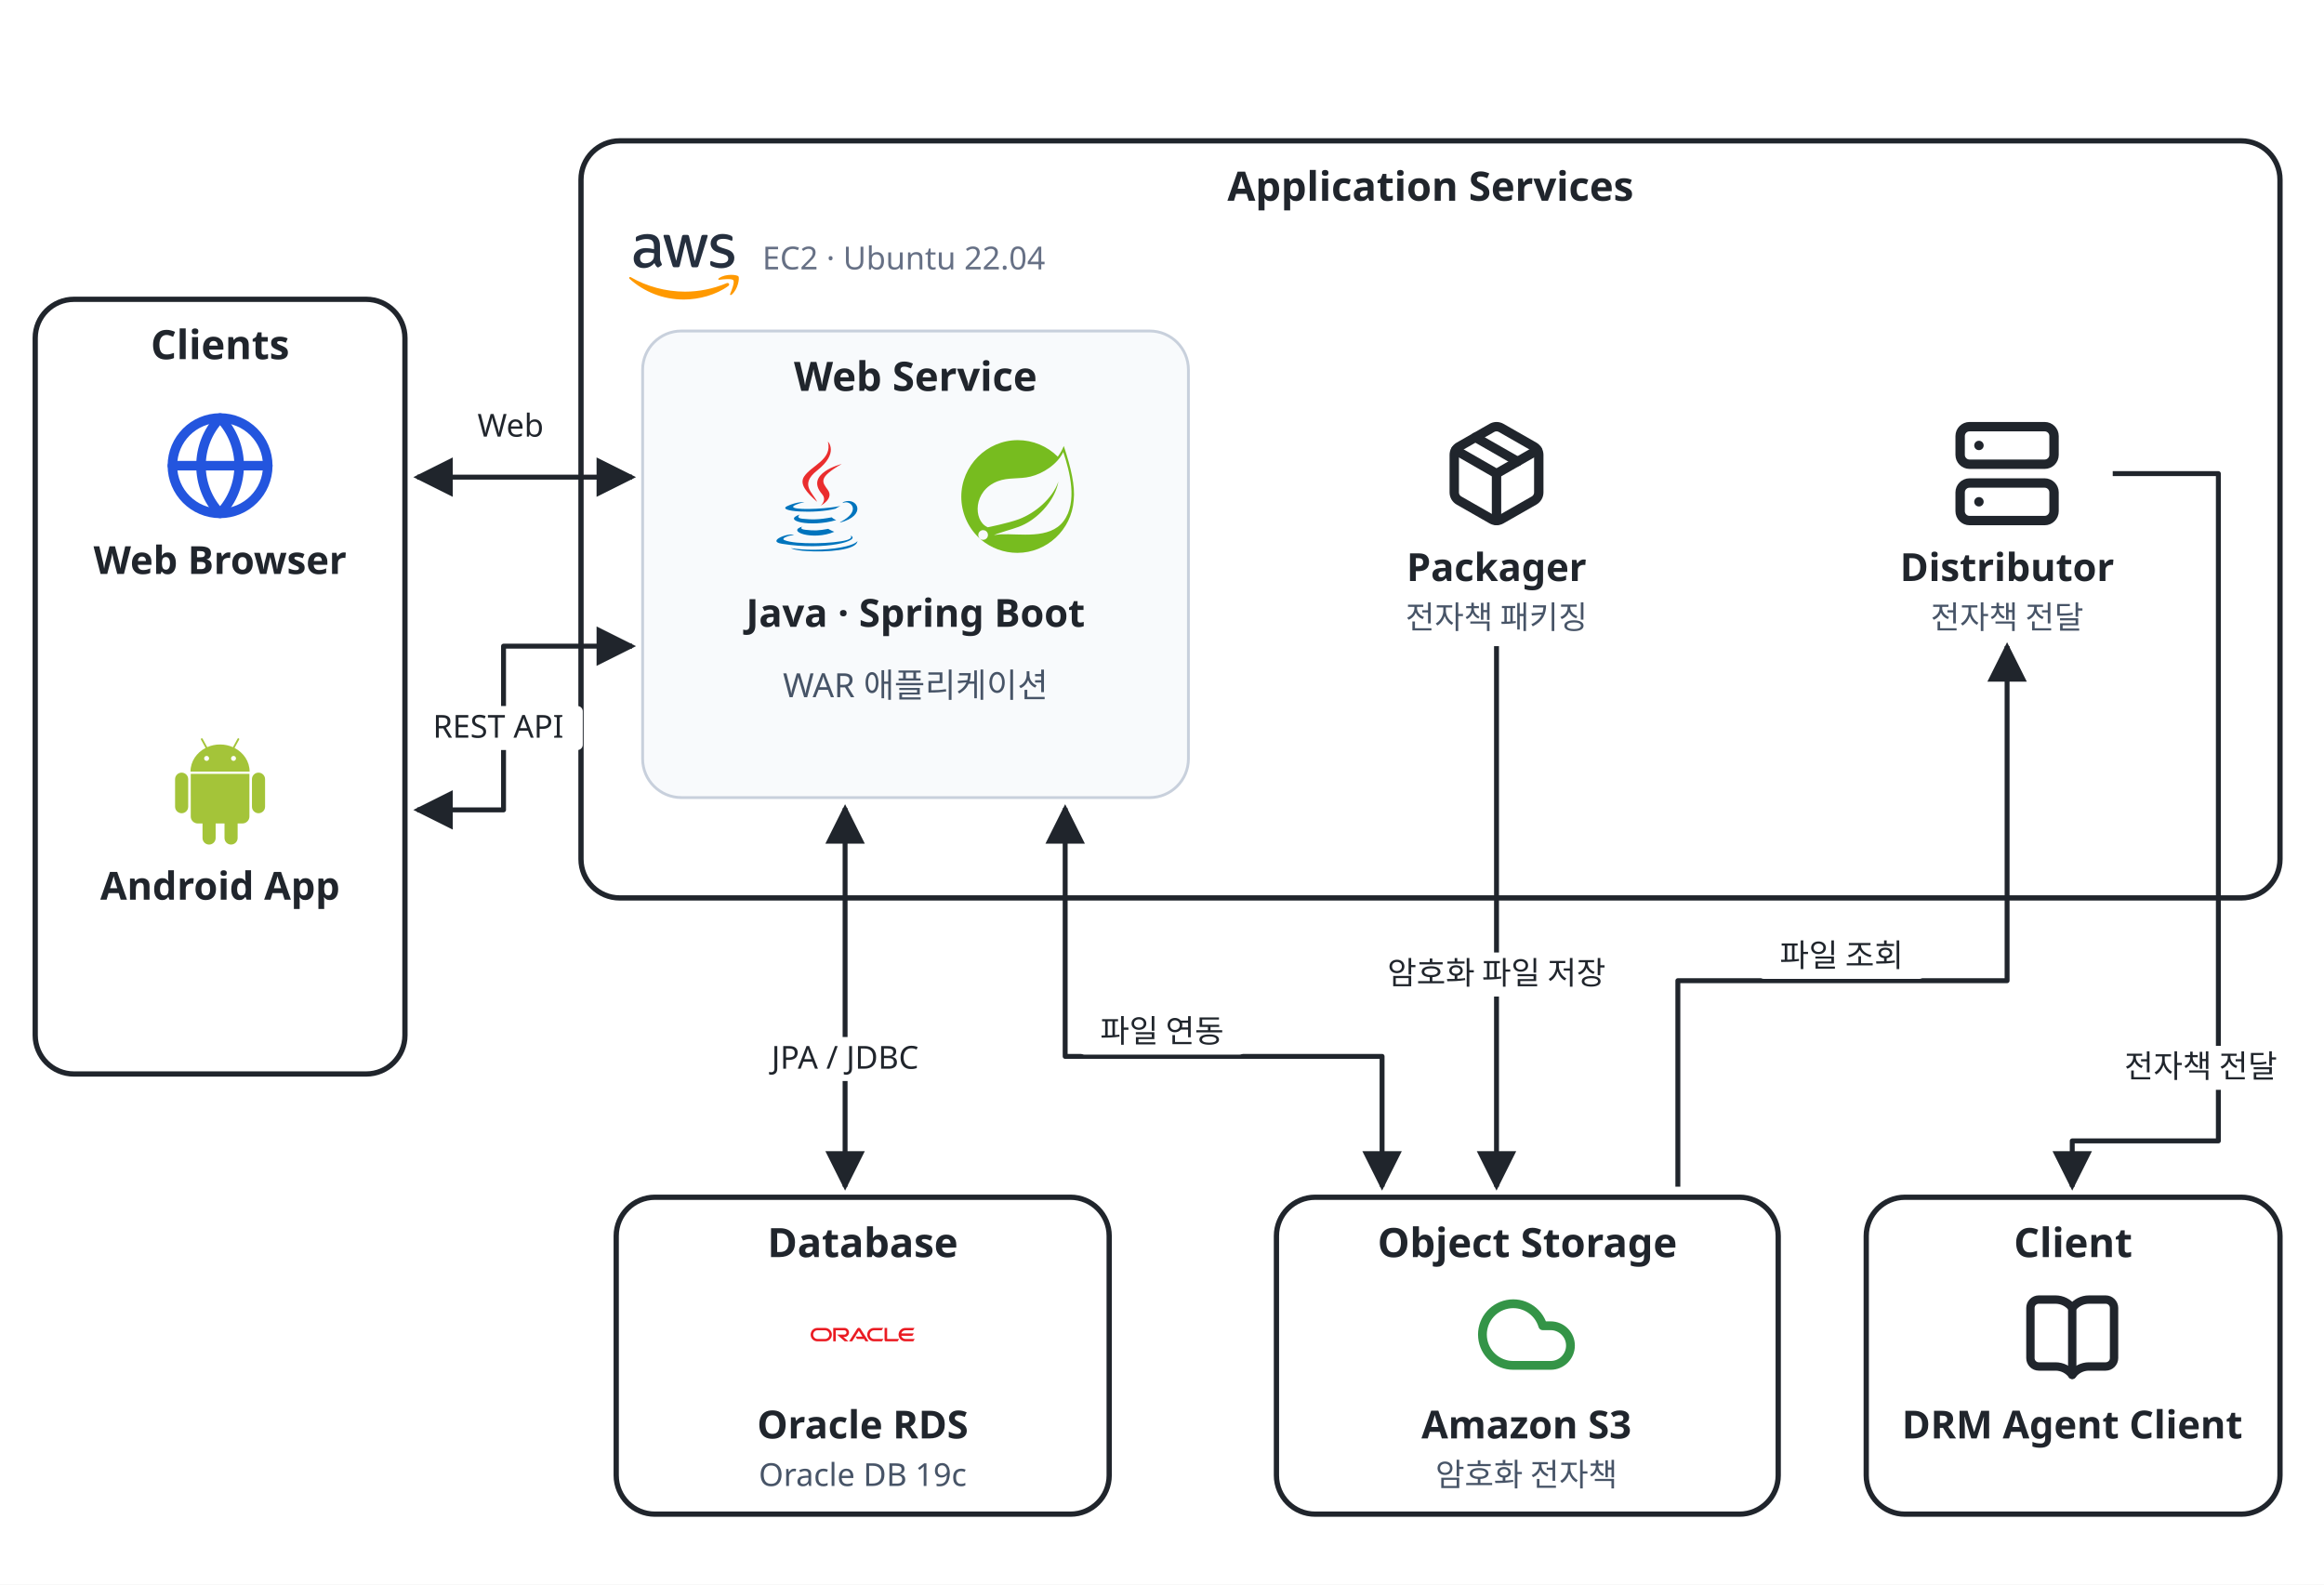
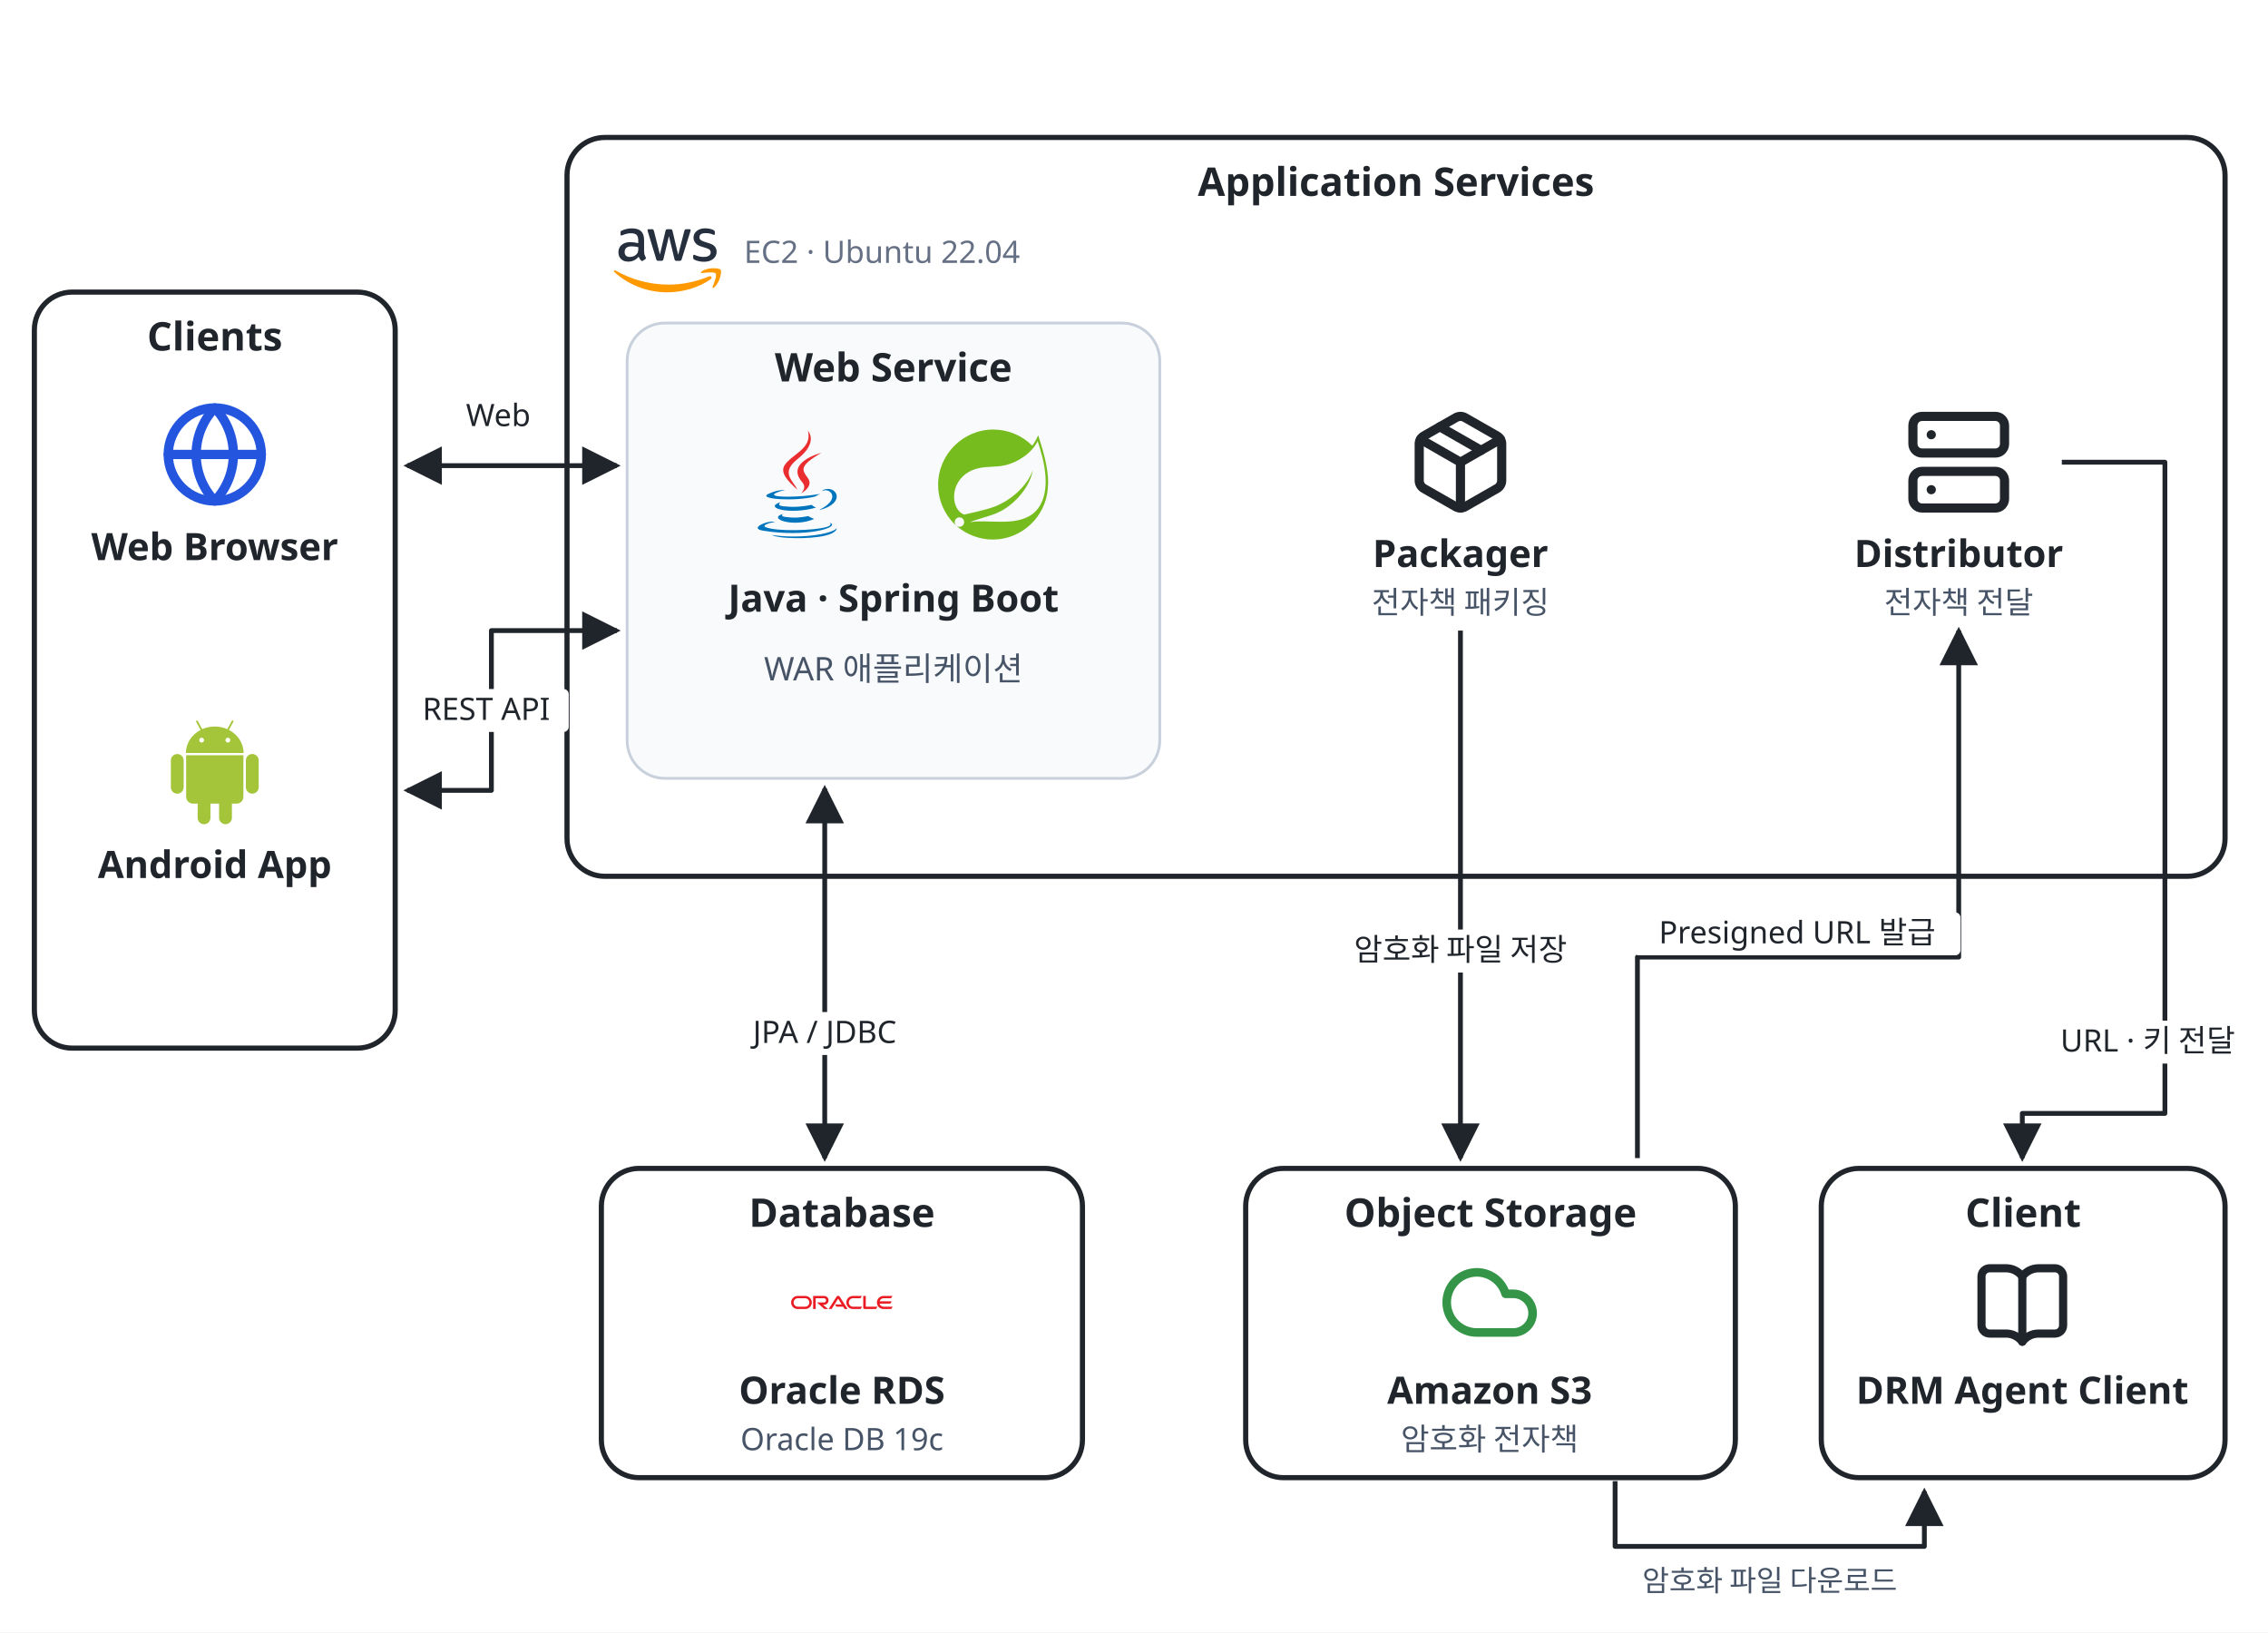
- <svg xmlns="http://www.w3.org/2000/svg" width="1320" height="900" viewBox="0 0 1320 900" role="img" aria-labelledby="title desc">
+ <svg xmlns="http://www.w3.org/2000/svg" width="1320" height="950" viewBox="0 0 1320 950" role="img" aria-labelledby="title desc">
  <defs>
    <marker id="arrow" viewBox="0 0 10 10" refX="9" refY="5" markerWidth="8" markerHeight="8" orient="auto-start-reverse">
      <path d="M 0 0 L 10 5 L 0 10 Z" fill="#20252c" />
    </marker>
    <marker id="arrow-start" viewBox="0 0 10 10" refX="1" refY="5" markerWidth="8" markerHeight="8" orient="auto">
      <path d="M 10 0 L 0 5 L 10 10 Z" fill="#20252c" />
    </marker>
    <symbol id="icon-amazonwebservices" viewBox="0 0 128 128">
      <g>
        <path fill="#252f3e" d="M36.379 53.64c0 1.56.168 2.825.465 3.75.336.926.758 1.938 1.347 3.032.207.336.293.672.293.969 0 .418-.254.84-.8 1.261l-2.653 1.77c-.379.25-.758.379-1.093.379-.422 0-.844-.211-1.266-.59a13.28 13.28 0 0 1-1.516-1.98 34.153 34.153 0 0 1-1.304-2.485c-3.282 3.875-7.41 5.813-12.38 5.813-3.535 0-6.355-1.012-8.421-3.032-2.063-2.023-3.114-4.718-3.114-8.086 0-3.578 1.262-6.484 3.833-8.671 2.566-2.192 5.976-3.286 10.316-3.286 1.43 0 2.902.125 4.46.336 1.56.211 3.161.547 4.845.926v-3.074c0-3.2-.676-5.43-1.98-6.734C26.061 32.633 23.788 32 20.546 32c-1.473 0-2.988.168-4.547.547a33.416 33.416 0 0 0-4.547 1.433c-.676.293-1.18.461-1.473.547-.296.082-.507.125-.675.125-.59 0-.883-.422-.883-1.304v-2.063c0-.676.082-1.18.293-1.476.21-.293.59-.586 1.18-.883 1.472-.758 3.242-1.39 5.304-1.895 2.063-.547 4.254-.8 6.57-.8 5.008 0 8.672 1.136 11.032 3.41 2.316 2.273 3.492 5.726 3.492 10.359v13.64Zm-17.094 6.403c1.387 0 2.82-.254 4.336-.758 1.516-.508 2.863-1.433 4-2.695.672-.8 1.18-1.684 1.43-2.695.254-1.012.422-2.23.422-3.665v-1.765a34.401 34.401 0 0 0-3.871-.719 31.816 31.816 0 0 0-3.961-.25c-2.82 0-4.883.547-6.274 1.684-1.387 1.136-2.062 2.734-2.062 4.84 0 1.98.504 3.453 1.558 4.464 1.012 1.051 2.485 1.559 4.422 1.559Zm33.809 4.547c-.758 0-1.262-.125-1.598-.422-.34-.254-.633-.84-.887-1.64L40.715 29.98c-.25-.843-.38-1.39-.38-1.687 0-.672.337-1.05 1.013-1.05h4.125c.8 0 1.347.124 1.644.421.336.25.59.84.84 1.64l7.074 27.876 6.57-27.875c.208-.84.462-1.39.797-1.64.34-.255.93-.423 1.688-.423h3.367c.8 0 1.348.125 1.684.422.336.25.633.84.8 1.64l6.653 28.212 7.285-28.211c.25-.84.547-1.39.84-1.64.336-.255.887-.423 1.644-.423h3.914c.676 0 1.055.336 1.055 1.051 0 .21-.043.422-.086.676-.043.254-.125.59-.293 1.05L80.801 62.57c-.254.84-.547 1.387-.887 1.64-.336.255-.883.423-1.598.423h-3.62c-.801 0-1.348-.13-1.684-.422-.34-.297-.633-.844-.801-1.684l-6.527-27.16-6.485 27.117c-.21.844-.46 1.391-.8 1.684-.337.297-.926.422-1.684.422Zm54.105 1.137c-2.187 0-4.379-.254-6.484-.758-2.106-.504-3.746-1.055-4.84-1.684-.676-.379-1.137-.8-1.305-1.18a2.919 2.919 0 0 1-.254-1.18v-2.148c0-.882.336-1.304.97-1.304.25 0 .503.043.757.129.25.082.629.25 1.05.418a23.102 23.102 0 0 0 4.634 1.476c1.683.336 3.324.504 5.011.504 2.653 0 4.715-.465 6.145-1.39 1.433-.926 2.191-2.274 2.191-4 0-1.18-.379-2.145-1.136-2.946-.758-.8-2.192-1.516-4.254-2.191l-6.106-1.895c-3.074-.969-5.348-2.398-6.734-4.293-1.39-1.855-2.106-3.918-2.106-6.105 0-1.77.38-3.328 1.137-4.676a10.829 10.829 0 0 1 3.031-3.453c1.262-.965 2.696-1.684 4.38-2.188 1.683-.504 3.452-.715 5.304-.715.926 0 1.894.043 2.82.168.969.125 1.852.293 2.738.461.84.211 1.641.422 2.399.676.758.254 1.348.504 1.77.758.59.336 1.011.672 1.261 1.05.254.34.379.802.379 1.391v1.98c0 .884-.336 1.348-.969 1.348-.336 0-.883-.171-1.597-.507-2.403-1.094-5.098-1.641-8.086-1.641-2.399 0-4.293.379-5.598 1.18-1.309.797-1.98 2.02-1.98 3.746 0 1.18.421 2.191 1.261 2.988.844.8 2.403 1.602 4.633 2.316l5.98 1.895c3.032.969 5.22 2.316 6.524 4.043 1.305 1.727 1.938 3.707 1.938 5.895 0 1.812-.38 3.453-1.094 4.882-.758 1.434-1.77 2.696-3.074 3.707-1.305 1.051-2.864 1.809-4.672 2.36-1.895.586-3.875.883-6.024.883Zm0 0" />
        <path fill="#f90" d="M118 73.348c-4.432.063-9.664 1.052-13.621 3.832-1.223.883-1.012 2.062.336 1.894 4.508-.547 14.44-1.726 16.21.547 1.77 2.23-1.976 11.62-3.663 15.79-.504 1.26.59 1.769 1.726.8 7.41-6.231 9.348-19.242 7.832-21.137-.757-.925-4.388-1.79-8.82-1.726zM1.63 75.859c-.927.116-1.347 1.236-.368 2.121 16.508 14.902 38.359 23.872 62.613 23.872 17.305 0 37.43-5.43 51.281-15.66 2.273-1.688.297-4.254-2.02-3.204-15.534 6.57-32.421 9.77-47.788 9.77-22.778 0-44.8-6.273-62.653-16.633-.39-.231-.755-.304-1.064-.266z" />
      </g>
    </symbol>
    <symbol id="icon-android" viewBox="0 0 128 128">
      <g>
        <path fill="#fff" d="M21.012 91.125c-5.538.003-10.038-4.503-10.039-10.04l-.002-30.739c-.002-5.532 4.497-10.037 10.028-10.038 2.689-.002 5.207 1.041 7.105 2.937s2.942 4.418 2.944 7.099l-.003 30.74a9.924 9.924 0 01-2.931 7.094 9.962 9.962 0 01-7.102 2.947m-.008-48.12c-4.053-.002-7.338 3.291-7.339 7.341l.005 30.736a7.347 7.347 0 007.341 7.348 7.338 7.338 0 007.339-7.347V50.342a7.345 7.345 0 00-7.346-7.337" />
        <path fill="#fff" d="M99.742 44.527l-2.698-.001-66.119.009-2.699.001-.002-2.699c-.006-11.08 6.03-21.385 15.917-27.473l-3.844-7.017c-.47-.822-.588-1.863-.314-2.815a3.732 3.732 0 011.814-2.239 3.605 3.605 0 011.759-.447c1.362 0 2.609.739 3.267 1.933l4.023 7.329a37.842 37.842 0 0113.099-2.305c4.606-.002 9.023.777 13.204 2.311l4.017-7.341a3.711 3.711 0 013.263-1.932 3.712 3.712 0 011.761.438A3.706 3.706 0 0188 4.524a3.69 3.69 0 01-.318 2.832l-3.842 7.013c9.871 6.101 15.9 16.398 15.899 27.459l.003 2.699zM80.196 15.403l5.123-9.355a1.019 1.019 0 10-1.783-.981l-5.176 9.45c-4.354-1.934-9.229-3.021-14.382-3.016-5.142-.005-10.008 1.078-14.349 3.005l-5.181-9.429a1.009 1.009 0 00-1.379-.405c-.497.266-.68.891-.403 1.379l5.125 9.348c-10.07 5.194-16.874 15.084-16.868 26.439l66.118-.008c.003-11.351-6.789-21.221-16.845-26.427M48.94 29.86a2.772 2.772 0 01.003-5.545 2.78 2.78 0 012.775 2.774 2.775 2.775 0 01-2.778 2.771m30.107-.006a2.767 2.767 0 01-2.772-2.771 2.788 2.788 0 012.773-2.778 2.79 2.79 0 012.767 2.779 2.769 2.769 0 01-2.768 2.77m-27.336 96.305c-5.533-.001-10.036-4.501-10.037-10.038l-.002-13.567-2.638.003a10.453 10.453 0 01-7.448-3.082 10.437 10.437 0 01-3.083-7.452l-.01-47.627v-2.701h2.699l65.623-.01 2.7-.002v2.699l.007 47.633c.001 5.809-4.725 10.536-10.532 10.535l-2.654.002.003 13.562c0 5.534-4.502 10.039-10.033 10.039a9.933 9.933 0 01-7.098-2.937 9.952 9.952 0 01-2.947-7.096v-13.568H61.75v13.565c-.002 5.535-4.503 10.043-10.039 10.042" />
        <path fill="#fff" d="M31.205 92.022a7.82 7.82 0 007.831 7.837h5.333l.006 16.264c-.001 4.05 3.289 7.341 7.335 7.342a7.342 7.342 0 007.338-7.348l.001-16.259 9.909-.003-.001 16.263c.004 4.051 3.298 7.346 7.343 7.338 4.056.003 7.344-3.292 7.343-7.344l-.005-16.259 5.353-.001c4.319.001 7.832-3.508 7.832-7.837l-.009-47.635-65.621.012.012 47.63zm75.791-.91c-5.536.001-10.039-4.498-10.038-10.036l-.008-30.738c.002-5.537 4.498-10.041 10.031-10.041 5.54-.001 10.046 4.502 10.045 10.038l.003 30.736c.001 5.534-4.498 10.042-10.033 10.041m-.01-48.116c-4.053-.004-7.337 3.287-7.337 7.342l.003 30.737a7.336 7.336 0 007.342 7.34 7.338 7.338 0 007.338-7.343l-.008-30.736a7.335 7.335 0 00-7.338-7.34" />
        <path fill="#A4C439" d="M21.004 43.005c-4.053-.002-7.338 3.291-7.339 7.341l.005 30.736a7.338 7.338 0 007.342 7.343 7.33 7.33 0 007.338-7.342V50.342a7.345 7.345 0 00-7.346-7.337m59.192-27.602l5.123-9.355a1.023 1.023 0 00-.401-1.388 1.022 1.022 0 00-1.382.407l-5.175 9.453c-4.354-1.938-9.227-3.024-14.383-3.019-5.142-.005-10.013 1.078-14.349 3.005l-5.181-9.429a1.01 1.01 0 00-1.378-.406 1.007 1.007 0 00-.404 1.38l5.125 9.349c-10.07 5.193-16.874 15.083-16.868 26.438l66.118-.008c.003-11.351-6.789-21.221-16.845-26.427M48.94 29.86a2.772 2.772 0 01.003-5.545 2.78 2.78 0 012.775 2.774 2.775 2.775 0 01-2.778 2.771m30.107-.006a2.77 2.77 0 01-2.772-2.771 2.793 2.793 0 012.773-2.778 2.79 2.79 0 012.767 2.779 2.767 2.767 0 01-2.768 2.77M31.193 44.392l.011 47.635a7.822 7.822 0 007.832 7.831l5.333.002.006 16.264c-.001 4.05 3.291 7.342 7.335 7.342 4.056 0 7.342-3.295 7.343-7.347l-.004-16.26 9.909-.003.004 16.263c0 4.047 3.293 7.346 7.338 7.338 4.056.003 7.344-3.292 7.343-7.344l-.005-16.259 5.352-.004a7.835 7.835 0 007.836-7.834l-.009-47.635-65.624.011zm83.134 5.943a7.338 7.338 0 00-7.341-7.339c-4.053-.004-7.337 3.287-7.337 7.342l.006 30.738a7.334 7.334 0 007.339 7.339 7.337 7.337 0 007.338-7.343l-.005-30.737z" />
      </g>
    </symbol>
    <symbol id="icon-book-open" viewBox="0 0 24 24">
      <g fill="none" stroke="currentColor" stroke-width="2" stroke-linecap="round" stroke-linejoin="round">
        <path d="M12 5v16" />
        <path d="M20.001 19A2 2 0 0022 17V5a2 2 0 00-1.999-2L16 3.002A5 5 0 0012 5a5 5 0 00-4-2H4a2 2 0 00-2 2v12a2 2 0 001.999 2H8a5 5 0 014 2 5 5 0 014-2z" />
      </g>
    </symbol>
    <symbol id="icon-cloud" viewBox="0 0 24 24">
      <g fill="none" stroke="currentColor" stroke-width="2" stroke-linecap="round" stroke-linejoin="round">
        <path d="M17.5 19H9a7 7 0 1 1 6.71-9h1.79a4.5 4.5 0 1 1 0 9Z" />
      </g>
    </symbol>
    <symbol id="icon-globe" viewBox="0 0 24 24">
      <g fill="none" stroke="currentColor" stroke-width="2" stroke-linecap="round" stroke-linejoin="round">
        <circle cx="12" cy="12" r="10" />
        <path d="M12 2a14.5 14.5 0 0 0 0 20 14.5 14.5 0 0 0 0-20" />
        <path d="M2 12h20" />
      </g>
    </symbol>
    <symbol id="icon-java" viewBox="0 0 128 128">
      <g>
        <path fill="#0074BD" d="M47.617 98.12s-4.767 2.774 3.397 3.71c9.892 1.13 14.947.968 25.845-1.092 0 0 2.871 1.795 6.873 3.351-24.439 10.47-55.308-.607-36.115-5.969zm-2.988-13.665s-5.348 3.959 2.823 4.805c10.567 1.091 18.91 1.18 33.354-1.6 0 0 1.993 2.025 5.132 3.131-29.542 8.64-62.446.68-41.309-6.336z" />
        <path fill="#EA2D2E" d="M69.802 61.271c6.025 6.935-1.58 13.17-1.58 13.17s15.289-7.891 8.269-17.777c-6.559-9.215-11.587-13.792 15.635-29.58 0 .001-42.731 10.67-22.324 34.187z" />
        <path fill="#0074BD" d="M102.123 108.229s3.529 2.91-3.888 5.159c-14.102 4.272-58.706 5.56-71.094.171-4.451-1.938 3.899-4.625 6.526-5.192 2.739-.593 4.303-.485 4.303-.485-4.953-3.487-32.013 6.85-13.743 9.815 49.821 8.076 90.817-3.637 77.896-9.468zM49.912 70.294s-22.686 5.389-8.033 7.348c6.188.828 18.518.638 30.011-.326 9.39-.789 18.813-2.474 18.813-2.474s-3.308 1.419-5.704 3.053c-23.042 6.061-67.544 3.238-54.731-2.958 10.832-5.239 19.644-4.643 19.644-4.643zm40.697 22.747c23.421-12.167 12.591-23.86 5.032-22.285-1.848.385-2.677.72-2.677.72s.688-1.079 2-1.543c14.953-5.255 26.451 15.503-4.823 23.725 0-.002.359-.327.468-.617z" />
        <path fill="#EA2D2E" d="M76.491 1.587S89.459 14.563 64.188 34.51c-20.266 16.006-4.621 25.13-.007 35.559-11.831-10.673-20.509-20.07-14.688-28.815C58.041 28.42 81.722 22.195 76.491 1.587z" />
        <path fill="#0074BD" d="M52.214 126.021c22.476 1.437 57-.8 57.817-11.436 0 0-1.571 4.032-18.577 7.231-19.186 3.612-42.854 3.191-56.887.874 0 .001 2.875 2.381 17.647 3.331z" />
      </g>
    </symbol>
    <symbol id="icon-oracle" viewBox="0 0 128 128">
      <g>
        <path fill="#EA1B22" d="M55.387 66.469h8.333l-4.407-7.09-8.088 12.819h-3.681L57.382 56.8a2.324 2.324 0 011.931-.998c.765 0 1.478.363 1.892.972l9.876 15.424H67.4l-1.736-2.865h-8.438l-1.839-2.864zm38.235 2.864V55.958h-3.123v14.685c0 .402.156.791.454 1.089.298.298.7.466 1.141.466h14.244l1.841-2.865H93.622zm-51.677-2.397c3.033 0 5.496-2.449 5.496-5.482s-2.462-5.496-5.496-5.496H28.28v16.241h3.123V58.822h10.335c1.452 0 2.618 1.18 2.618 2.631s-1.167 2.631-2.618 2.631l-8.806-.013 9.324 8.127h4.538l-6.274-5.263h1.425zM9.059 72.198c-4.483 0-8.122-3.629-8.122-8.114s3.638-8.127 8.122-8.127h9.439c4.485 0 8.121 3.643 8.121 8.127s-3.636 8.114-8.121 8.114H9.059zm9.229-2.865a5.25 5.25 0 005.258-5.249 5.262 5.262 0 00-5.258-5.263H9.267a5.262 5.262 0 00-5.256 5.263 5.25 5.25 0 005.256 5.249h9.021zm59.314 2.865c-4.484 0-8.126-3.629-8.126-8.114s3.642-8.127 8.126-8.127h11.212l-1.829 2.864H77.81a5.267 5.267 0 00-5.264 5.263c0 2.903 2.36 5.249 5.264 5.249h11.263l-1.84 2.865h-9.631zm38.197-2.865a5.25 5.25 0 01-5.055-3.824h13.35l1.84-2.864h-15.19a5.266 5.266 0 015.055-3.824h9.163l1.854-2.864h-11.225c-4.484 0-8.126 3.643-8.126 8.127s3.642 8.114 8.126 8.114h9.631l1.841-2.865h-11.264" />
      </g>
    </symbol>
    <symbol id="icon-package" viewBox="0 0 24 24">
      <g fill="none" stroke="currentColor" stroke-width="2" stroke-linecap="round" stroke-linejoin="round">
        <path d="M11 21.73a2 2 0 0 0 2 0l7-4A2 2 0 0 0 21 16V8a2 2 0 0 0-1-1.73l-7-4a2 2 0 0 0-2 0l-7 4A2 2 0 0 0 3 8v8a2 2 0 0 0 1 1.73z" />
        <path d="M12 22V12" />
        <polyline points="3.29 7 12 12 20.71 7" />
        <path d="m7.5 4.27 9 5.15" />
      </g>
    </symbol>
    <symbol id="icon-server" viewBox="0 0 24 24">
      <g fill="none" stroke="currentColor" stroke-width="2" stroke-linecap="round" stroke-linejoin="round">
        <rect width="20" height="8" x="2" y="2" rx="2" ry="2" />
        <rect width="20" height="8" x="2" y="14" rx="2" ry="2" />
        <line x1="6" x2="6.01" y1="6" y2="6" />
        <line x1="6" x2="6.01" y1="18" y2="18" />
      </g>
    </symbol>
    <symbol id="icon-spring" viewBox="0 0 128 128">
      <g>
        <path d="M116.452 6.643a59.104 59.104 0 01-6.837 12.136A64.249 64.249 0 0064.205-.026C28.984-.026 0 28.982 0 64.242a64.316 64.316 0 0019.945 46.562l2.368 2.1a64.22 64.22 0 0041.358 15.122c33.487 0 61.637-26.24 64.021-59.683 1.751-16.371-3.051-37.077-11.24-61.7zM29.067 111.17a5.5 5.5 0 01-4.269 2.034c-3.018 0-5.487-2.484-5.487-5.502 0-3.017 2.485-5.501 5.487-5.501 1.25 0 2.485.433 3.452 1.234 2.351 1.9 2.718 5.384.817 7.735zm87.119-19.238c-15.843 21.122-49.68 14.003-71.376 15.02 0 0-3.852.234-7.721.867 0 0 1.45-.617 3.335-1.334 15.226-5.301 22.43-6.335 31.685-11.086 17.427-8.869 34.654-28.274 38.24-48.463-6.637 19.422-26.75 36.11-45.077 42.895-12.557 4.635-35.238 9.136-35.238 9.136l-.917-.484c-15.442-7.518-15.91-40.977 12.157-51.78 12.291-4.735 24.048-2.134 37.323-5.302 14.175-3.367 30.568-14.004 37.238-27.874 7.471 22.19 16.46 56.932.35 78.405z" fill="#77bc1f" />
      </g>
    </symbol>
  </defs>
-   <rect width="1320" height="900" fill="#fff" />
+   <rect width="1320" height="950" fill="#fff" />
  <g font-family="Segoe UI, Apple SD Gothic Neo, Malgun Gothic, sans-serif">
    <rect x="20" y="170" width="210" height="440" rx="22" fill="#fff" stroke="#20252c" stroke-width="3" />
    <text x="125.0" y="204" text-anchor="middle" font-size="23" font-weight="700" fill="#20252c">Clients</text>
    <use href="#icon-globe" x="92.5" y="232" width="65" height="65" color="#2355de" />
    <text x="125" y="326" text-anchor="middle" font-size="22" font-weight="700" fill="#20252c">Web Browser</text>
    <use href="#icon-android" x="92.5" y="417" width="65" height="65" color="#20252c" />
    <text x="125" y="511" text-anchor="middle" font-size="22" font-weight="700" fill="#20252c">Android App</text>
    <rect x="330" y="80" width="965" height="430" rx="22" fill="#fff" stroke="#20252c" stroke-width="3" />
    <text x="812.5" y="114" text-anchor="middle" font-size="23" font-weight="700" fill="#20252c">Application Services</text>
    <use href="#icon-amazonwebservices" x="357" y="120" width="63" height="63" color="#20252c" />
    <text x="433" y="153" text-anchor="start" font-size="18" font-weight="400" fill="#667085">EC2 · Ubuntu 22.04</text>
    <rect x="365" y="188" width="310" height="265" rx="22" fill="#f8fafc" stroke="#c8d0dc" stroke-width="1.6" />
    <text x="520.0" y="222" text-anchor="middle" font-size="23" font-weight="700" fill="#20252c">Web Service</text>
    <use href="#icon-java" x="432" y="250" width="64" height="64" color="#20252c" />
    <use href="#icon-spring" x="546" y="250" width="64" height="64" color="#20252c" />
    <text x="520" y="356" text-anchor="middle" font-size="22" font-weight="700" fill="#20252c">Java · Spring Boot</text>
    <text x="520" y="396" text-anchor="middle" font-size="19" font-weight="400" fill="#475467">WAR 애플리케이션</text>
    <use href="#icon-package" x="818.0" y="237" width="64" height="64" color="#20252c" />
    <text x="850" y="330" text-anchor="middle" font-size="22" font-weight="700" fill="#20252c">Packager</text>
    <text x="850" y="357" text-anchor="middle" font-size="18" font-weight="400" fill="#475467">전자책 패키징</text>
    <use href="#icon-server" x="1108.0" y="237" width="64" height="64" color="#20252c" />
    <text x="1140" y="330" text-anchor="middle" font-size="22" font-weight="700" fill="#20252c">Distributor</text>
    <text x="1140" y="357" text-anchor="middle" font-size="18" font-weight="400" fill="#475467">전자책 전달</text>
    <path d="M 237 271 L 359 271" fill="none" stroke="#20252c" stroke-width="2.8" stroke-linejoin="round" marker-end="url(#arrow)" marker-start="url(#arrow-start)" />
    <rect x="267.0" y="230" width="46" height="25" rx="3" fill="#fff" />
    <text x="290" y="248" text-anchor="middle" font-size="18" font-weight="400" fill="#20252c">Web</text>
    <path d="M 237 460 L 286 460 L 286 367 L 359 367" fill="none" stroke="#20252c" stroke-width="2.8" stroke-linejoin="round" marker-end="url(#arrow)" marker-start="url(#arrow-start)" />
    <rect x="235.0" y="401" width="96" height="25" rx="3" fill="#fff" />
    <text x="283" y="419" text-anchor="middle" font-size="18" font-weight="400" fill="#20252c">REST API</text>
    <rect x="350" y="680" width="280" height="180" rx="22" fill="#fff" stroke="#20252c" stroke-width="3" />
    <text x="490.0" y="714" text-anchor="middle" font-size="23" font-weight="700" fill="#20252c">Database</text>
    <use href="#icon-oracle" x="460.0" y="728" width="60" height="60" color="#20252c" />
    <text x="490" y="817" text-anchor="middle" font-size="22" font-weight="700" fill="#20252c">Oracle RDS</text>
    <text x="490" y="844" text-anchor="middle" font-size="18" font-weight="400" fill="#475467">Oracle DB 19c</text>
    <path d="M 480 459 L 480 674" fill="none" stroke="#20252c" stroke-width="2.8" stroke-linejoin="round" marker-end="url(#arrow)" marker-start="url(#arrow-start)" />
    <rect x="422.0" y="589" width="116" height="25" rx="3" fill="#fff" />
    <text x="480" y="607" text-anchor="middle" font-size="18" font-weight="400" fill="#20252c">JPA / JDBC</text>
    <rect x="725" y="680" width="285" height="180" rx="22" fill="#fff" stroke="#20252c" stroke-width="3" />
    <text x="867.5" y="714" text-anchor="middle" font-size="23" font-weight="700" fill="#20252c">Object Storage</text>
    <use href="#icon-cloud" x="837.0" y="728" width="60" height="60" color="#349447" />
    <text x="867" y="817" text-anchor="middle" font-size="22" font-weight="700" fill="#20252c">Amazon S3</text>
    <text x="867" y="844" text-anchor="middle" font-size="18" font-weight="400" fill="#475467">암호화 전자책</text>
-     <path d="M 605 459 L 605 600 L 785 600 L 785 674" fill="none" stroke="#20252c" stroke-width="2.8" stroke-linejoin="round" marker-end="url(#arrow)" marker-start="url(#arrow-start)" />
-     <rect x="613.0" y="574" width="94" height="25" rx="3" fill="#fff" />
-     <text x="660" y="592" text-anchor="middle" font-size="18" font-weight="400" fill="#20252c">파일 연동</text>
    <path d="M 850 367 L 850 674" fill="none" stroke="#20252c" stroke-width="2.8" stroke-linejoin="round" marker-end="url(#arrow)" />
    <rect x="772.5" y="541" width="155" height="25" rx="3" fill="#fff" />
    <text x="850" y="559" text-anchor="middle" font-size="18" font-weight="400" fill="#20252c">암호화 파일 저장</text>
    <path d="M 953 674 L 953 557 L 1140 557 L 1140 367" fill="none" stroke="#20252c" stroke-width="2.8" stroke-linejoin="round" marker-end="url(#arrow)" />
-     <rect x="999.0" y="531" width="94" height="25" rx="3" fill="#fff" />
-     <text x="1046" y="549" text-anchor="middle" font-size="18" font-weight="400" fill="#20252c">파일 조회</text>
+     <rect x="951.0" y="531" width="190" height="25" rx="3" fill="#fff" />
+     <text x="1046" y="549" text-anchor="middle" font-size="18" font-weight="400" fill="#20252c">Presigned URL 발급</text>
    <rect x="1060" y="680" width="235" height="180" rx="22" fill="#fff" stroke="#20252c" stroke-width="3" />
    <text x="1177.5" y="714" text-anchor="middle" font-size="23" font-weight="700" fill="#20252c">Client</text>
    <use href="#icon-book-open" x="1148.5" y="731" width="57" height="57" color="#20252c" />
    <text x="1177" y="817" text-anchor="middle" font-size="22" font-weight="700" fill="#20252c">DRM Agent Client</text>
    <path d="M 1200 269 L 1260 269 L 1260 648 L 1177 648 L 1177 674" fill="none" stroke="#20252c" stroke-width="2.8" stroke-linejoin="round" marker-end="url(#arrow)" />
-     <rect x="1194.5" y="594" width="111" height="25" rx="3" fill="#fff" />
-     <text x="1250" y="612" text-anchor="middle" font-size="18" font-weight="400" fill="#20252c">전자책 전달</text>
+     <rect x="1178.0" y="594" width="144" height="25" rx="3" fill="#fff" />
+     <text x="1250" y="612" text-anchor="middle" font-size="18" font-weight="400" fill="#20252c">URL · 키 전달</text>
+     <path d="M 940 862 L 940 900 L 1120 900 L 1120 868" fill="none" stroke="#20252c" stroke-width="2.8" stroke-linejoin="round" marker-end="url(#arrow)" />
+     <text x="1030" y="926" text-anchor="middle" font-size="17" font-weight="400" fill="#475467">암호화 파일 다운로드</text>
  </g>
</svg>
